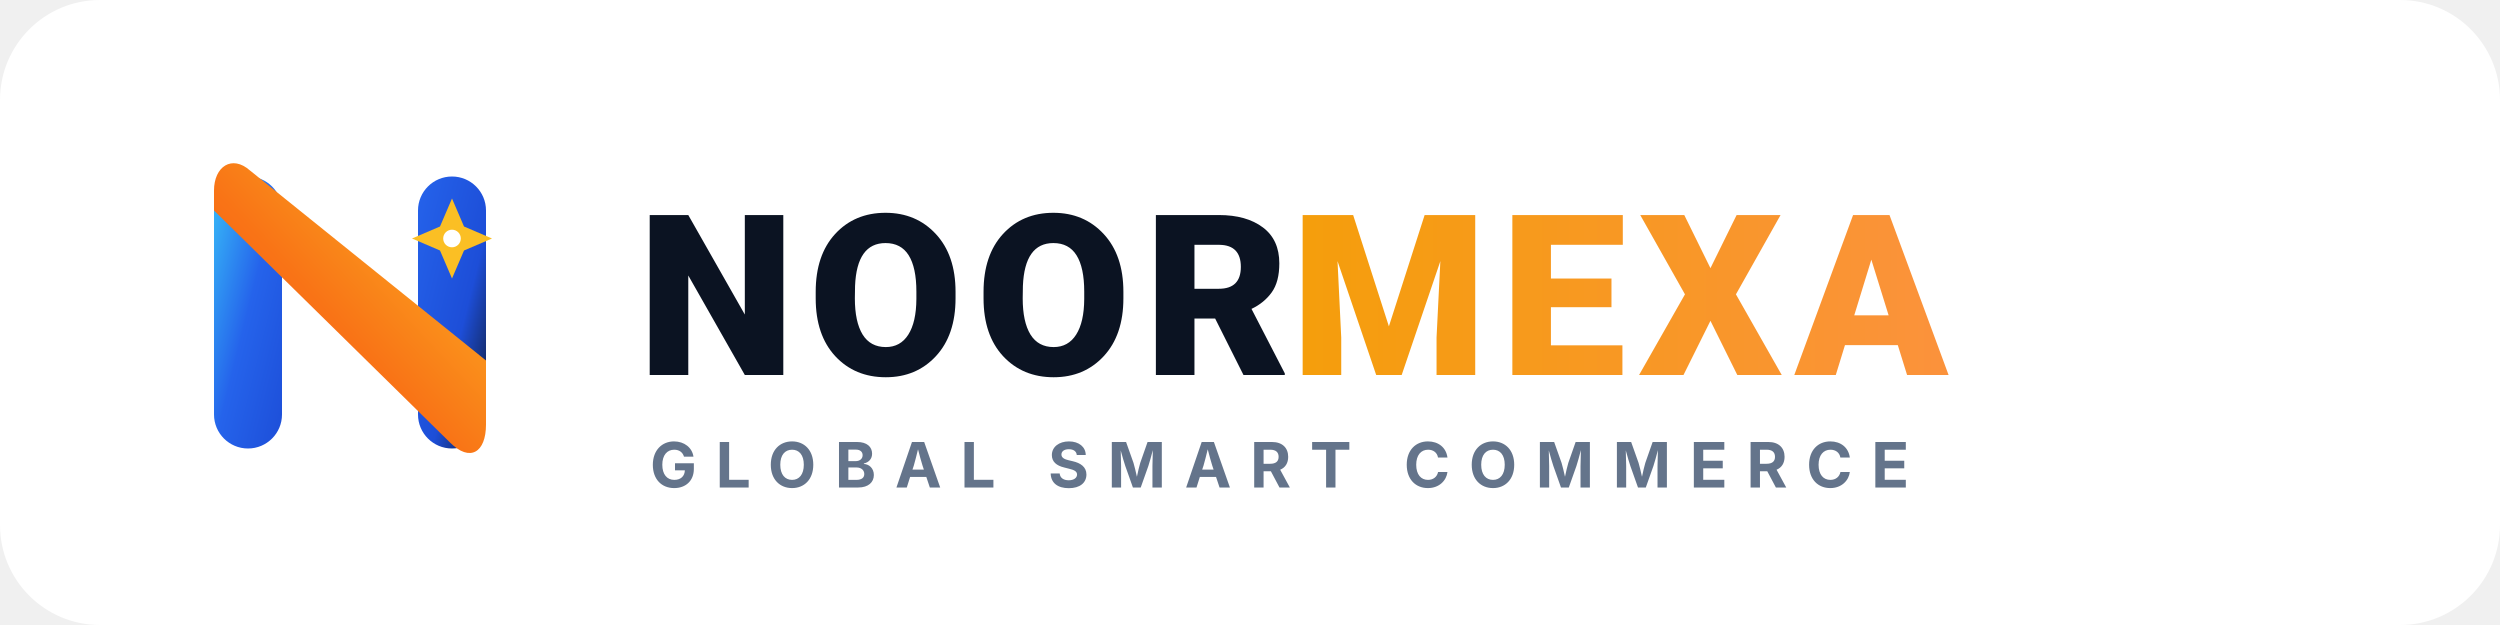
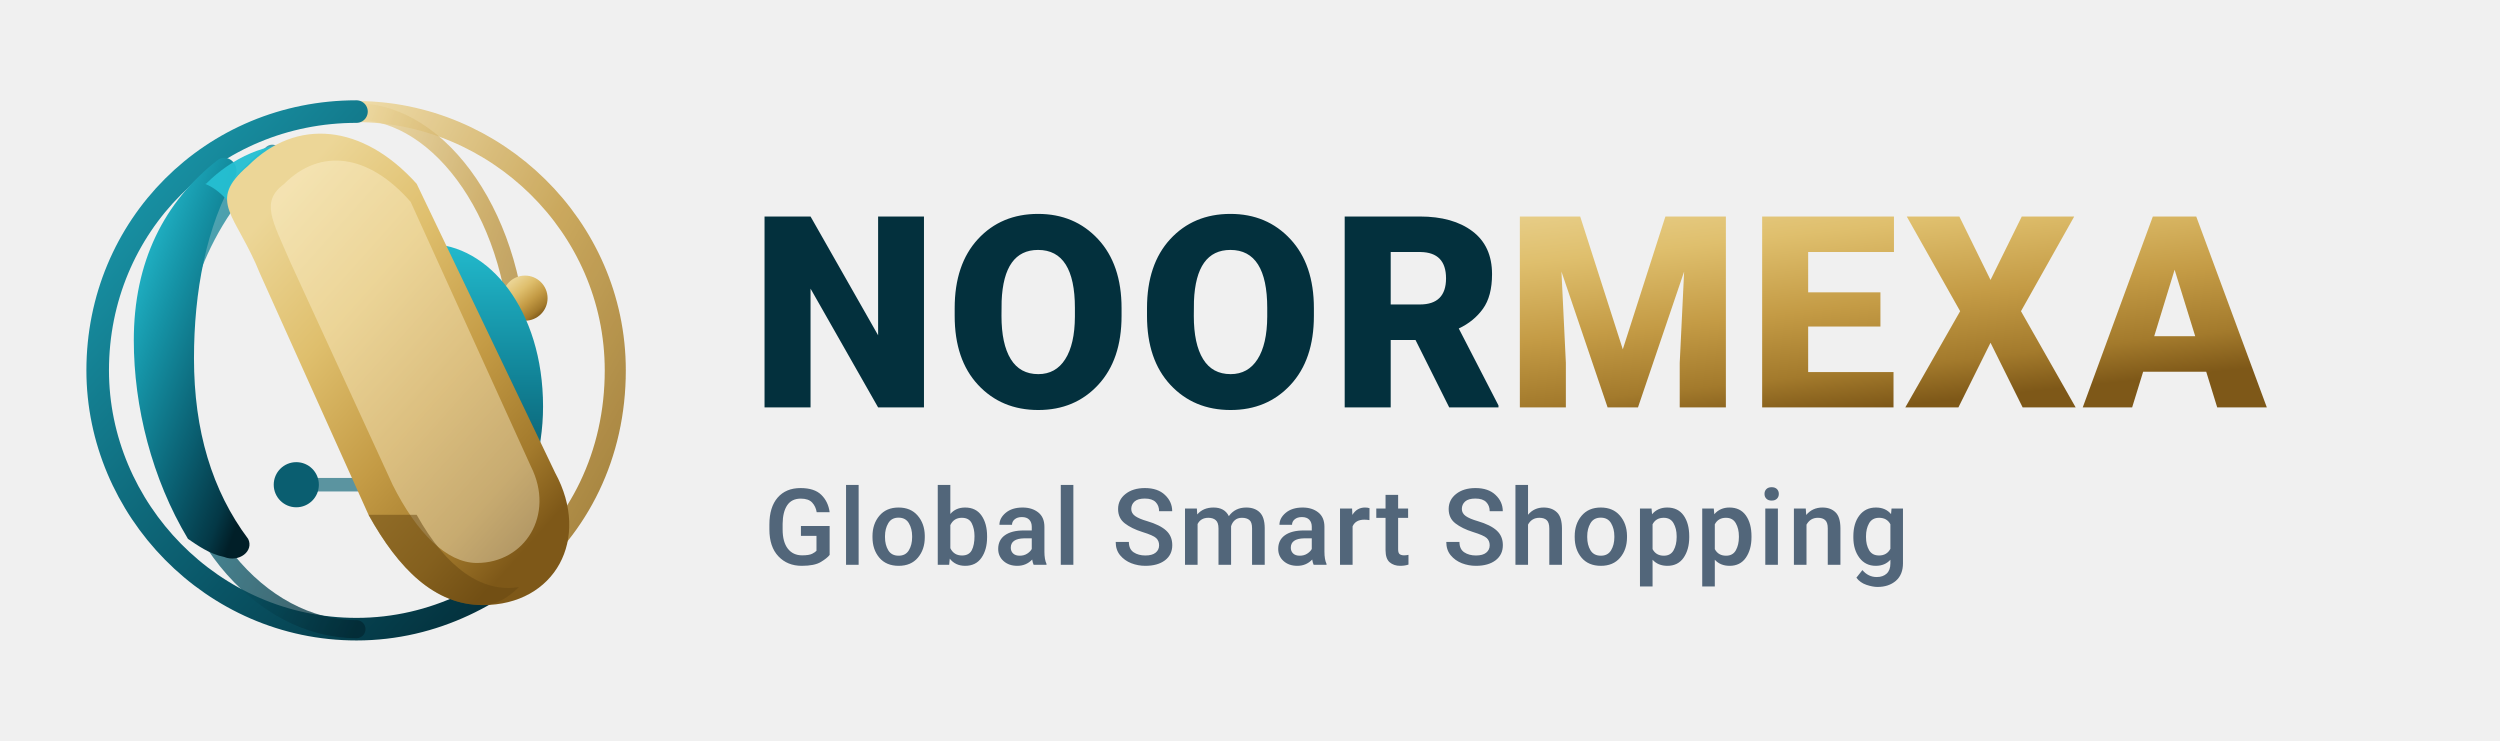
- <svg xmlns="http://www.w3.org/2000/svg" viewBox="0 0 400 100" width="800" height="200" fill="none" shape-rendering="geometricPrecision">
+ <svg xmlns="http://www.w3.org/2000/svg" viewBox="0 0 540 160" width="1080" height="320" fill="none" shape-rendering="geometricPrecision" text-rendering="geometricPrecision">
  <defs>
-     <linearGradient id="l_p1" x1="0%" y1="0%" x2="100%" y2="100%">
-       <stop offset="0%" stop-color="#38BDF8" />
-       <stop offset="50%" stop-color="#2563EB" />
-       <stop offset="100%" stop-color="#1D4ED8" />
+     <linearGradient id="nmx_full_gold_l" x1="20%" y1="10%" x2="85%" y2="90%">
+       <stop offset="0%" stop-color="#ECD697" />
+       <stop offset="30%" stop-color="#DFBF6D" />
+       <stop offset="60%" stop-color="#C49B45" />
+       <stop offset="85%" stop-color="#A37A2C" />
+       <stop offset="100%" stop-color="#7E5818" />
    </linearGradient>
-     <linearGradient id="l_p2" x1="0%" y1="100%" x2="100%" y2="0%">
-       <stop offset="0%" stop-color="#EA580C" />
-       <stop offset="45%" stop-color="#F97316" />
-       <stop offset="100%" stop-color="#FBBF24" />
+     <linearGradient id="nmx_full_gold_arc_l" x1="0%" y1="0%" x2="100%" y2="100%">
+       <stop offset="0%" stop-color="#EED9A0" />
+       <stop offset="50%" stop-color="#C6A04D" />
+       <stop offset="100%" stop-color="#967026" />
    </linearGradient>
-     <linearGradient id="l_p3" x1="0%" y1="0%" x2="100%" y2="100%">
-       <stop offset="0%" stop-color="#2563EB" />
-       <stop offset="60%" stop-color="#1D4ED8" />
-       <stop offset="100%" stop-color="#0F172A" />
+     <linearGradient id="nmx_full_teal_l" x1="15%" y1="5%" x2="85%" y2="95%">
+       <stop offset="0%" stop-color="#25BFD2" />
+       <stop offset="30%" stop-color="#1592A5" />
+       <stop offset="65%" stop-color="#0A5E70" />
+       <stop offset="90%" stop-color="#043846" />
+       <stop offset="100%" stop-color="#011F28" />
    </linearGradient>
-     <linearGradient id="mexa_grad" x1="0%" y1="0%" x2="100%" y2="0%">
-       <stop offset="0%" stop-color="#F97316" />
-       <stop offset="50%" stop-color="#F59E0B" />
-       <stop offset="100%" stop-color="#FB923C" />
+     <linearGradient id="nmx_full_teal_pillar_l" x1="50%" y1="0%" x2="50%" y2="100%">
+       <stop offset="0%" stop-color="#22BACD" />
+       <stop offset="40%" stop-color="#118397" />
+       <stop offset="80%" stop-color="#074B5C" />
+       <stop offset="100%" stop-color="#032D38" />
+     </linearGradient>
+     <linearGradient id="nmx_full_teal_arc_l" x1="0%" y1="0%" x2="100%" y2="100%">
+       <stop offset="0%" stop-color="#1CA0B3" />
+       <stop offset="60%" stop-color="#095465" />
+       <stop offset="100%" stop-color="#022731" />
    </linearGradient>
  </defs>
-   <rect width="400" height="100" rx="16" fill="#FFFFFF" />
-   <g transform="translate(24, 18) scale(0.64)">
-     <rect x="16" y="16" width="17" height="68" rx="8.5" fill="url(#l_p1)" />
-     <rect x="67" y="16" width="17" height="68" rx="8.5" fill="url(#l_p3)" />
-     <path d="M 16,24.5 L 75,82.5 C 80,87.5 84,85 84,78 L 84,62 L 25,14.5 C 20.5,10.5 16,13.5 16,19.5 Z" fill="url(#l_p2)" />
-     <path d="M 75.5,21.5 L 78.5,28.5 L 85.5,31.5 L 78.5,34.5 L 75.5,41.5 L 72.5,34.5 L 65.5,31.5 L 72.5,28.5 Z" fill="#FBBF24" />
-     <circle cx="75.5" cy="31.5" r="2.2" fill="#FFFFFF" />
+   <g transform="translate(12, 15) scale(0.65)">
+     <path d="M 100,14 C 146,14 186,52 186,100 C 186,128 174,152 154,168" stroke="url(#nmx_full_gold_arc_l)" stroke-width="7" stroke-linecap="round" opacity="0.9" />
+     <path d="M 100,14 C 128,14 154,50 154,96 C 154,120 144,146 126,166" stroke="url(#nmx_full_gold_arc_l)" stroke-width="5.5" stroke-linecap="round" opacity="0.8" />
+     <path d="M 80,138 L 152,138 M 86,76 L 158,76" stroke="#0B6375" stroke-width="4.5" stroke-linecap="round" opacity="0.65" />
+     <circle cx="156" cy="76" r="7.5" fill="url(#nmx_full_gold_l)" />
+     <circle cx="80" cy="138" r="7.5" fill="#0A5E70" />
+     <path d="M 100,14 C 52,14 14,52 14,100 C 14,146 52,186 100,186 C 126,186 148,174 164,158" stroke="url(#nmx_full_teal_arc_l)" stroke-width="7.5" stroke-linecap="round" />
+     <path d="M 100,186 C 68,186 38,152 38,106 C 38,76 50,46 72,28" stroke="url(#nmx_full_teal_arc_l)" stroke-width="6" stroke-linecap="round" opacity="0.75" />
+     <path d="M 44,156 C 32,136 26,112 26,90 C 26,64 36,44 54,30 C 57,28 61,31 60,35 C 50,52 46,74 46,96 C 46,120 52,140 64,156 C 66,160 61,164 56,162 C 51,161 47,158 44,156 Z" fill="url(#nmx_full_teal_l)" />
+     <path d="M 124,58 C 144,58 162,80 162,112 C 162,142 144,168 126,170 C 122,170 120,165 122,161 C 134,142 142,120 142,98 C 142,78 132,64 120,60 C 118,59 120,58 124,58 Z" fill="url(#nmx_full_teal_pillar_l)" />
+     <path d="M 50,38 C 68,20 94,20 114,38 L 160,138 C 166,152 154,168 136,168 C 124,168 114,156 106,140 L 64,54 C 56,38 48,38 50,38 Z" fill="url(#nmx_full_teal_l)" opacity="0.95" />
+     <path d="M 64,32 C 80,16 102,18 120,38 L 166,134 C 178,156 166,178 142,178 C 126,178 114,166 104,148 L 68,68 C 60,48 50,44 64,32 Z" fill="url(#nmx_full_gold_l)" />
+     <path d="M 76,38 C 88,26 104,28 118,44 L 158,132 C 166,148 156,164 140,164 C 130,164 120,154 112,138 L 78,64 C 72,50 68,44 76,38 Z" fill="#FFF6D8" opacity="0.4" />
+     <path d="M 104,148 C 114,166 126,178 142,178 C 146,178 150,176 154,172 C 142,174 130,166 120,148 L 104,148 Z" fill="#664610" opacity="0.5" />
  </g>
-   <g transform="translate(102, 60)">
-     <text font-family="system-ui, -apple-system, BlinkMacSystemFont, 'Segoe UI', Roboto, sans-serif" font-size="36" font-weight="900" letter-spacing="2" fill="#0B1322">NOOR<tspan fill="url(#mexa_grad)">MEXA</tspan>
+   <g transform="translate(162, 88)">
+     <text font-family="Montserrat, -apple-system, BlinkMacSystemFont, 'Segoe UI', Roboto, sans-serif" font-weight="900" font-size="58" letter-spacing="1.5" fill="#03303D">NOOR<tspan fill="url(#nmx_full_gold_l)">MEXA</tspan>
    </text>
-     <text x="2" y="18" font-family="system-ui, -apple-system, sans-serif" font-size="10" font-weight="700" letter-spacing="3" fill="#64748B">GLOBAL SMART COMMERCE</text>
+   </g>
+   <g transform="translate(165, 122)">
+     <text font-family="Montserrat, -apple-system, BlinkMacSystemFont, 'Segoe UI', Roboto, sans-serif" font-weight="500" font-size="23" letter-spacing="0.5" fill="#52667A">Global Smart Shopping</text>
  </g>
</svg>
